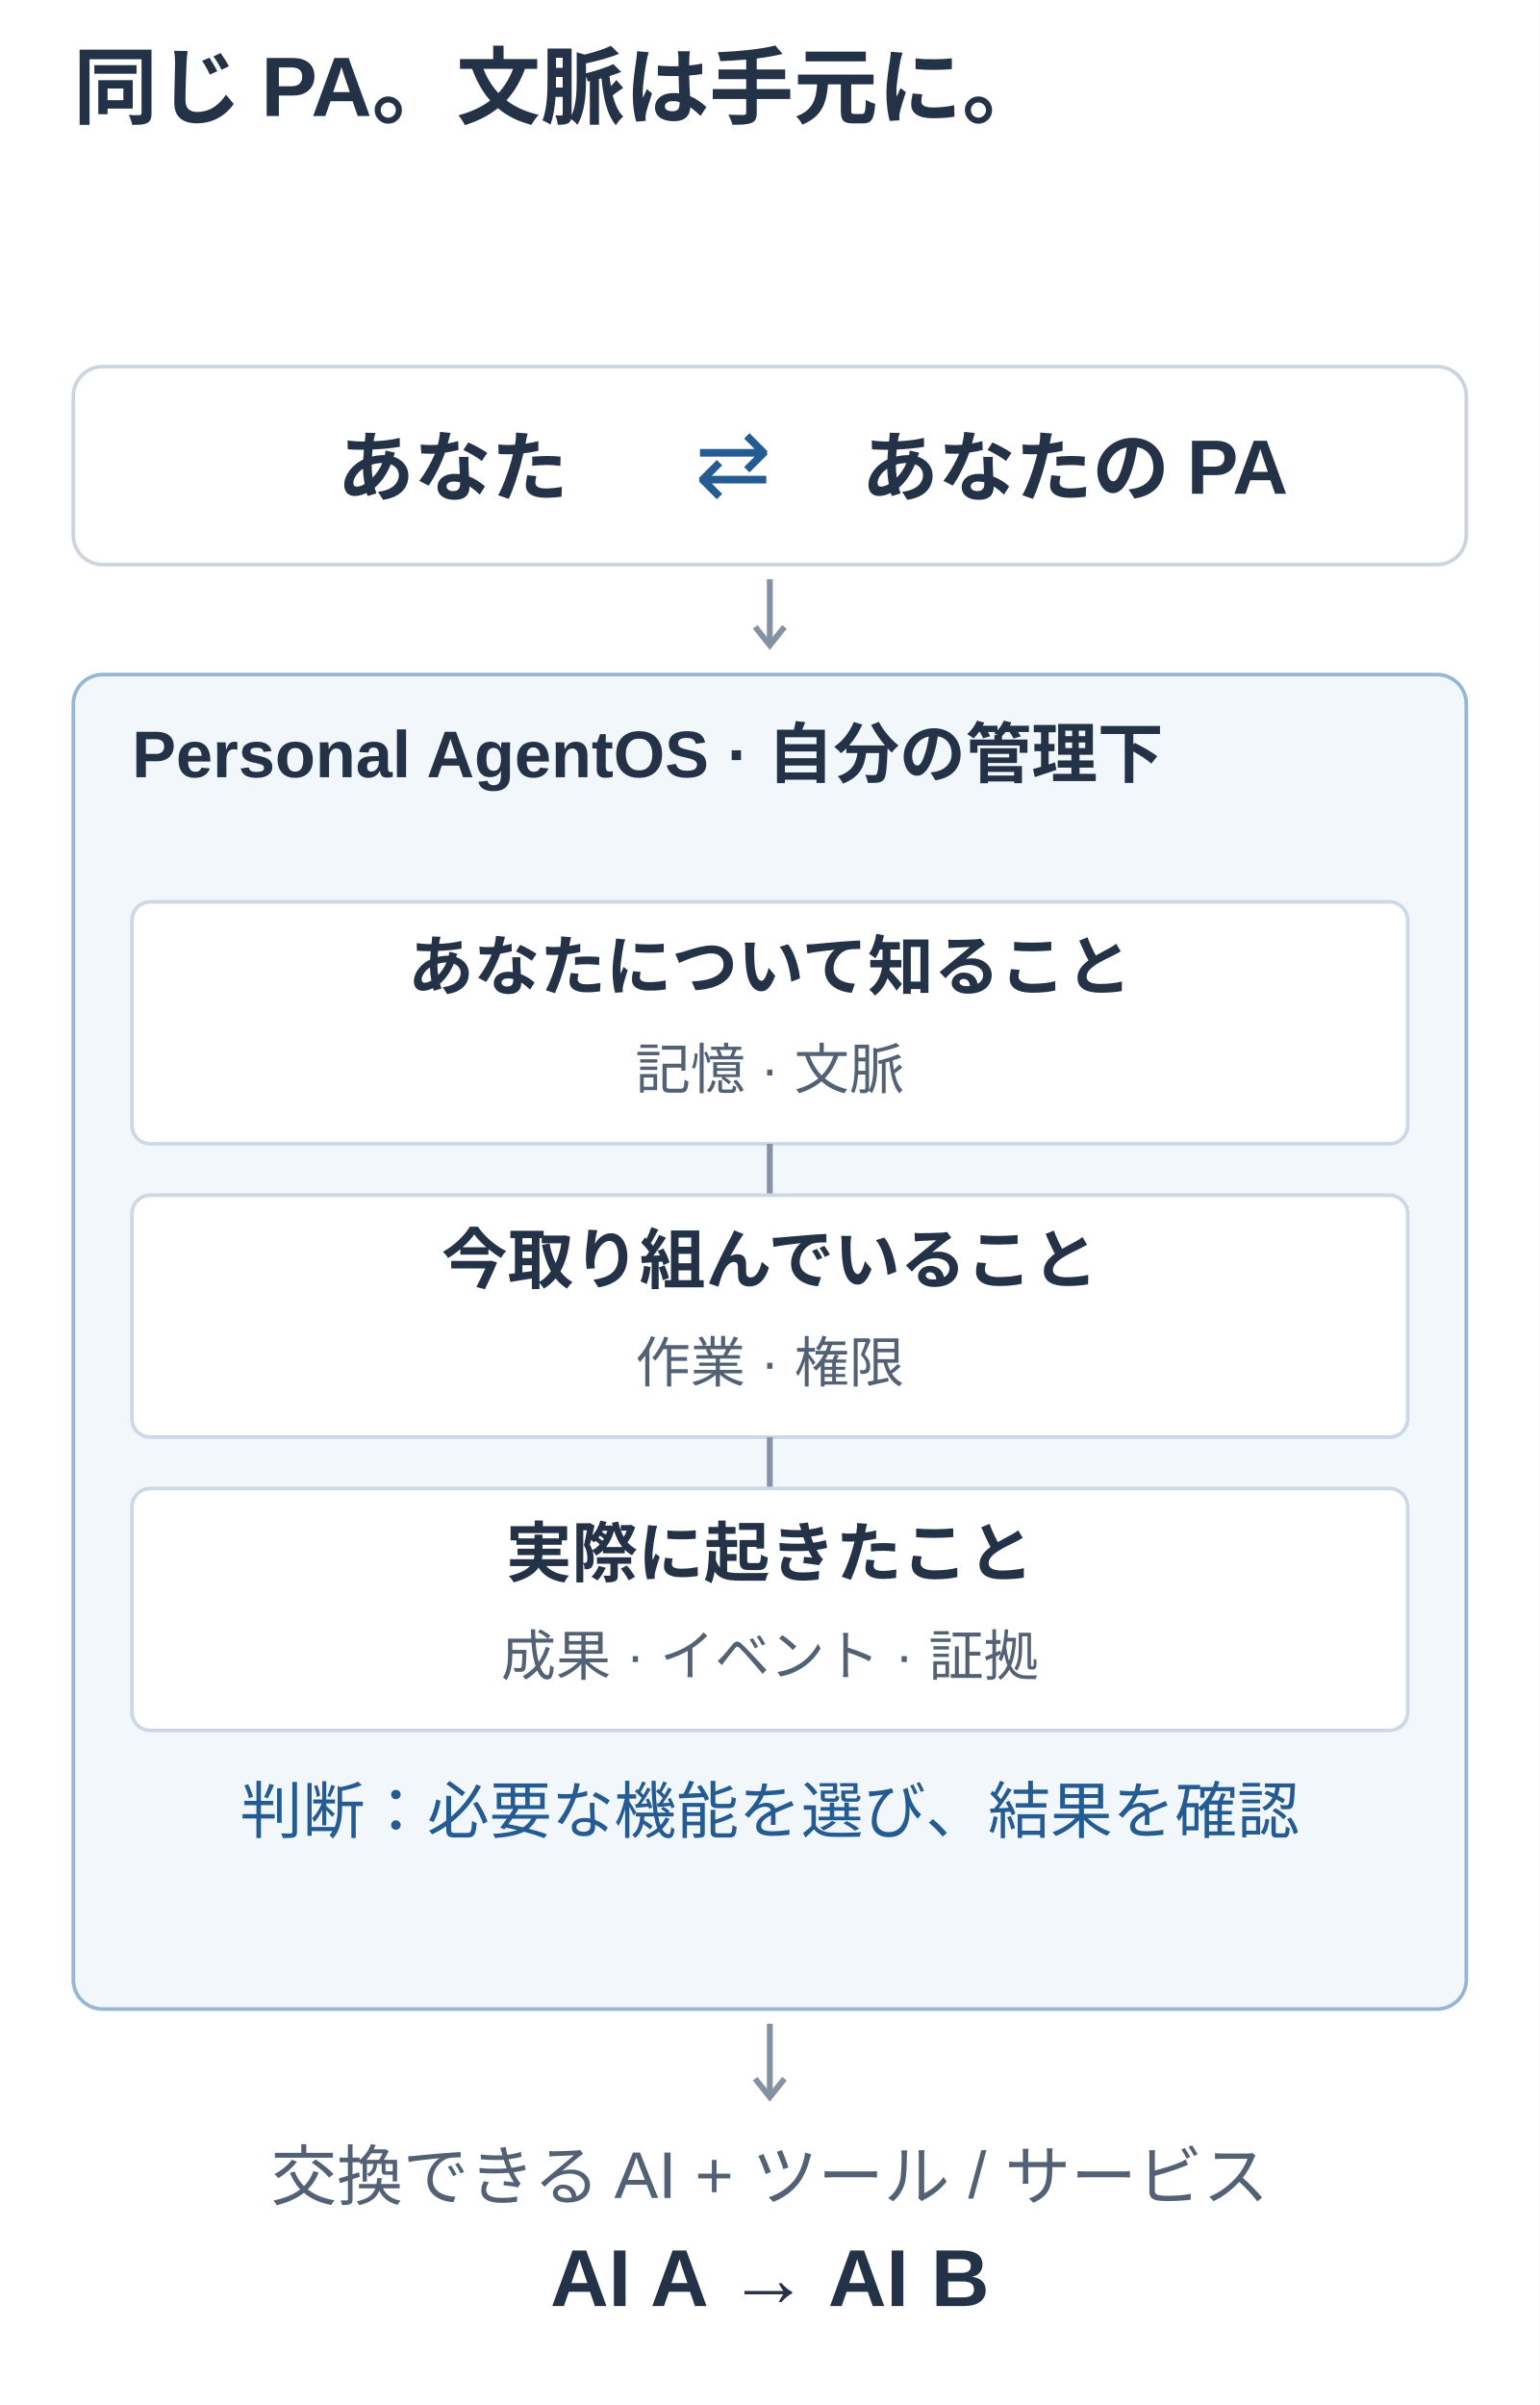
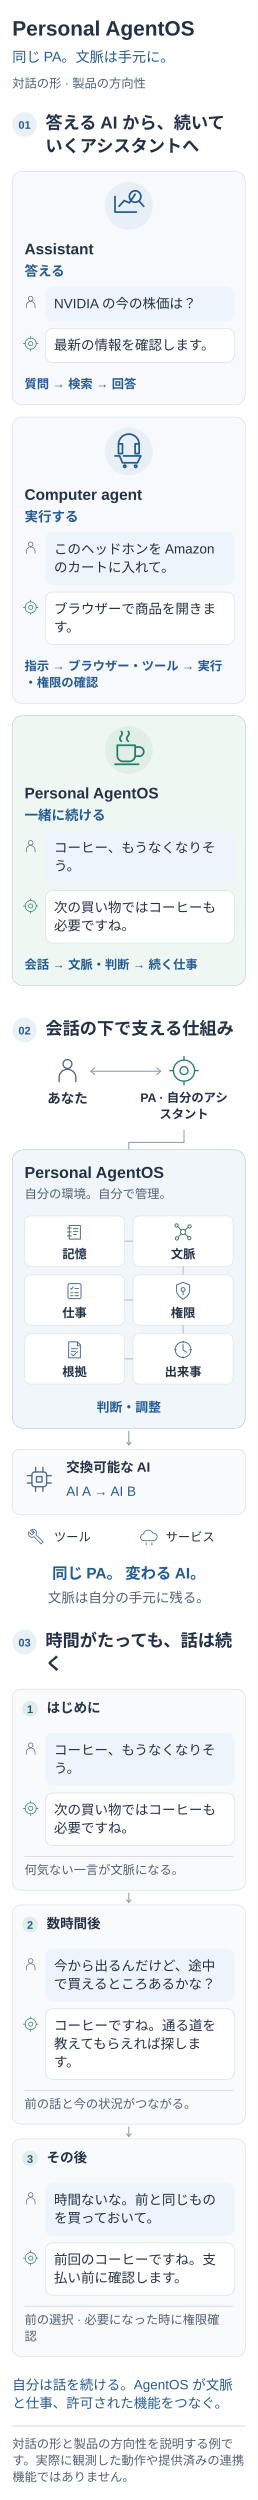
- <svg xmlns="http://www.w3.org/2000/svg" width="420" height="656" viewBox="0 0 420 656" role="img" aria-labelledby="title desc">
+ <svg xmlns="http://www.w3.org/2000/svg" width="420" height="4076" viewBox="0 0 420 4076" role="img" aria-labelledby="title desc">
  <style>text{font-family:Arial,"Noto Sans",sans-serif;fill:#243247} .bold{font-weight:700} .muted{fill:#526174} .blue{fill:#245b92}</style>
-   <rect width="420" height="656" fill="#fff" />
-   <text x="20" y="32.0" font-size="23" class="bold" text-anchor="start">同じ PA。文脈は手元に。</text>
-   <rect x="20" y="100" width="380" height="54" rx="8" fill="#fff" stroke="#ccd4de" />
-   <text x="155.0" y="135" font-size="21" class="bold" text-anchor="end">あなた</text>
-   <text x="200.0" y="135" font-size="25" class="blue" text-anchor="middle">⇄</text>
-   <text x="235.0" y="135" font-size="21" class="bold" text-anchor="start">あなたの PA</text>
-   <path d="M210.0 158 L210.0 176" fill="none" stroke="#8492a3" stroke-width="1.6" />
-   <path d="M206.0 171 L210.0 176 L214.0 171" fill="none" stroke="#8492a3" stroke-width="1.6" />
-   <rect x="20" y="184" width="380" height="364" rx="8" fill="#f2f7fc" stroke="#96b6d6" />
-   <text x="36" y="212.0" font-size="18" class="bold" text-anchor="start">Personal AgentOS · 自分の管理下</text>
-   <rect x="36" y="246" width="348" height="66" rx="5" fill="#fff" stroke="#ccd8e6" />
-   <text x="210.0" y="270" font-size="18" class="bold" text-anchor="middle">あなたについて知ること</text>
-   <text x="210.0" y="297" font-size="15" class="muted" text-anchor="middle">記憶 · 文脈</text>
-   <path d="M210.0 312V326" fill="none" stroke="#8492a3" stroke-width="1.6" />
-   <rect x="36" y="326" width="348" height="66" rx="5" fill="#fff" stroke="#ccd8e6" />
-   <text x="210.0" y="350" font-size="18" class="bold" text-anchor="middle">今取り組んでいること</text>
-   <text x="210.0" y="377" font-size="15" class="muted" text-anchor="middle">作業 · 権限</text>
-   <path d="M210.0 392V406" fill="none" stroke="#8492a3" stroke-width="1.6" />
-   <rect x="36" y="406" width="348" height="66" rx="5" fill="#fff" stroke="#ccd8e6" />
-   <text x="210.0" y="430" font-size="18" class="bold" text-anchor="middle">実際に起きたこと</text>
-   <text x="210.0" y="457" font-size="15" class="muted" text-anchor="middle">成果 · イベント · 証拠</text>
-   <text x="210.0" y="500" font-size="17" class="blue" text-anchor="middle">判断：必要な機能を選び、結果を確認</text>
-   <path d="M210.0 552 L210.0 572" fill="none" stroke="#8492a3" stroke-width="1.6" />
-   <path d="M206.0 567 L210.0 572 L214.0 567" fill="none" stroke="#8492a3" stroke-width="1.6" />
-   <text x="210.0" y="600" font-size="18" class="muted" text-anchor="middle">交換できる AI + ツール / サービス</text>
-   <text x="210.0" y="629" font-size="22" class="bold" text-anchor="middle">AI A  →  AI B</text>
+   <rect width="420" height="4076" fill="#fff" />
+   <text x="20" y="58.0" font-size="34" class="bold" text-anchor="start">Personal AgentOS</text>
+   <text x="20" y="100.9" font-size="23" class="blue" text-anchor="start">同じ PA。文脈は手元に。</text>
+   <text x="20" y="142.95" font-size="20" class="muted" text-anchor="start">対話の形 · 製品の方向性</text>
+   <circle cx="40" cy="202.95" r="20" fill="#e9f0f6" stroke="none" />
+   <text x="40" y="209.95" font-size="18" class="blue bold" text-anchor="middle">01</text>
+   <text x="74" y="209.95" font-size="28" class="bold" text-anchor="start">答える AI から、続いて</text>
+   <text x="74" y="247.75" font-size="28" class="bold" text-anchor="start">いくアシスタントへ</text>
+   <rect x="20" y="279.55" width="380" height="380.4" rx="16" fill="#f7f9fc" stroke="#d4dce5" />
+   <circle cx="210.0" cy="335.55" r="39" fill="#e9eff7" stroke="none" />
+   <g transform="translate(180.0 303.55) scale(0.9375)" fill="none" stroke="#245b92" stroke-width="3" stroke-linecap="round" stroke-linejoin="round">
+     <path d="M8 45V18m0 27h37M15 35l9-10 9 4 10-15" />
+     <circle cx="43" cy="18" r="10" />
+     <path d="m50 26 8 9" />
+   </g>
+   <text x="40" y="414.55" font-size="25" class="bold" text-anchor="start">Assistant</text>
+   <text x="40" y="449.55" font-size="22" class="blue bold" text-anchor="start">答える</text>
+   <g transform="translate(38 480.55) scale(0.375)" fill="none" stroke="#53657a" stroke-width="3" stroke-linecap="round" stroke-linejoin="round">
+     <circle cx="32" cy="17" r="10" />
+     <path d="M13 57v-9a19 19 0 0 1 38 0v9" />
+   </g>
+   <rect x="74" y="467.55" width="308" height="55.7" rx="12" fill="#edf4fb" stroke="#edf4fb" />
+   <text x="88" y="502.55" font-size="22" class="" text-anchor="start">NVIDIA の今の株価は？</text>
+   <g transform="translate(38 548.25) scale(0.375)" fill="none" stroke="#257a69" stroke-width="3" stroke-linecap="round" stroke-linejoin="round">
+     <circle cx="32" cy="32" r="24" />
+     <circle cx="32" cy="32" r="9" />
+     <path d="M32 0v8m0 48v8M0 32h8m48 0h8" />
+   </g>
+   <rect x="74" y="535.25" width="308" height="55.7" rx="12" fill="#ffffff" stroke="#d3dedf" />
+   <text x="88" y="570.25" font-size="22" class="" text-anchor="start">最新の情報を確認します。</text>
+   <text x="40" y="632.95" font-size="20" class="blue bold" text-anchor="start">質問 → 検索 → 回答</text>
+   <rect x="20" y="679.95" width="380" height="466.8" rx="16" fill="#f7f9fc" stroke="#d4dce5" />
+   <circle cx="210.0" cy="735.95" r="39" fill="#e9eff7" stroke="none" />
+   <g transform="translate(180.0 703.95) scale(0.9375)" fill="none" stroke="#245b92" stroke-width="3" stroke-linecap="round" stroke-linejoin="round">
+     <path d="M14 29v-7a18 18 0 0 1 36 0v7M14 21h7v17h-7zm29 0h7v17h-7zM8 42h8l5 12h26l6-12H23" />
+     <circle cx="25" cy="60" r="2" />
+     <circle cx="44" cy="60" r="2" />
+   </g>
+   <text x="40" y="814.95" font-size="25" class="bold" text-anchor="start">Computer agent</text>
+   <text x="40" y="849.95" font-size="22" class="blue bold" text-anchor="start">実行する</text>
+   <g transform="translate(38 880.95) scale(0.375)" fill="none" stroke="#53657a" stroke-width="3" stroke-linecap="round" stroke-linejoin="round">
+     <circle cx="32" cy="17" r="10" />
+     <path d="M13 57v-9a19 19 0 0 1 38 0v9" />
+   </g>
+   <rect x="74" y="867.95" width="308" height="85.4" rx="12" fill="#edf4fb" stroke="#edf4fb" />
+   <text x="88" y="902.95" font-size="22" class="" text-anchor="start">このヘッドホンを Amazon</text>
+   <text x="88" y="932.65" font-size="22" class="" text-anchor="start">のカートに入れて。</text>
+   <g transform="translate(38 978.35) scale(0.375)" fill="none" stroke="#257a69" stroke-width="3" stroke-linecap="round" stroke-linejoin="round">
+     <circle cx="32" cy="32" r="24" />
+     <circle cx="32" cy="32" r="9" />
+     <path d="M32 0v8m0 48v8M0 32h8m48 0h8" />
+   </g>
+   <rect x="74" y="965.35" width="308" height="85.4" rx="12" fill="#ffffff" stroke="#d3dedf" />
+   <text x="88" y="1000.35" font-size="22" class="" text-anchor="start">ブラウザーで商品を開きま</text>
+   <text x="88" y="1030.05" font-size="22" class="" text-anchor="start">す。</text>
+   <text x="40" y="1092.75" font-size="20" class="blue bold" text-anchor="start">指示 → ブラウザー・ツール → 実行</text>
+   <text x="40" y="1119.75" font-size="20" class="blue bold" text-anchor="start">・権限の確認</text>
+   <rect x="20" y="1166.75" width="380" height="439.8" rx="16" fill="#eff7f3" stroke="#b7d1c5" />
+   <circle cx="210.0" cy="1222.75" r="39" fill="#e0eee6" stroke="none" />
+   <g transform="translate(180.0 1190.75) scale(0.9375)" fill="none" stroke="#257a69" stroke-width="3" stroke-linecap="round" stroke-linejoin="round">
+     <path d="M12 26h31v18a10 10 0 0 1-10 10H22a10 10 0 0 1-10-10zM43 29h7a8 8 0 0 1 0 16h-7M8 59h41M19 19c-8-8 6-10 0-17M31 19c-8-8 6-10 0-17" />
+   </g>
+   <text x="40" y="1301.75" font-size="25" class="bold" text-anchor="start">Personal AgentOS</text>
+   <text x="40" y="1336.75" font-size="22" class="blue bold" text-anchor="start">一緒に続ける</text>
+   <g transform="translate(38 1367.75) scale(0.375)" fill="none" stroke="#53657a" stroke-width="3" stroke-linecap="round" stroke-linejoin="round">
+     <circle cx="32" cy="17" r="10" />
+     <path d="M13 57v-9a19 19 0 0 1 38 0v9" />
+   </g>
+   <rect x="74" y="1354.75" width="308" height="85.4" rx="12" fill="#edf4fb" stroke="#edf4fb" />
+   <text x="88" y="1389.75" font-size="22" class="" text-anchor="start">コーヒー、もうなくなりそ</text>
+   <text x="88" y="1419.45" font-size="22" class="" text-anchor="start">う。</text>
+   <g transform="translate(38 1465.15) scale(0.375)" fill="none" stroke="#257a69" stroke-width="3" stroke-linecap="round" stroke-linejoin="round">
+     <circle cx="32" cy="32" r="24" />
+     <circle cx="32" cy="32" r="9" />
+     <path d="M32 0v8m0 48v8M0 32h8m48 0h8" />
+   </g>
+   <rect x="74" y="1452.15" width="308" height="85.4" rx="12" fill="#ffffff" stroke="#d3dedf" />
+   <text x="88" y="1487.15" font-size="22" class="" text-anchor="start">次の買い物ではコーヒーも</text>
+   <text x="88" y="1516.85" font-size="22" class="" text-anchor="start">必要ですね。</text>
+   <text x="40" y="1579.55" font-size="20" class="blue bold" text-anchor="start">会話 → 文脈・判断 → 続く仕事</text>
+   <circle cx="40" cy="1679.55" r="20" fill="#e9f0f6" stroke="none" />
+   <text x="40" y="1686.55" font-size="18" class="blue bold" text-anchor="middle">02</text>
+   <text x="74" y="1686.55" font-size="28" class="bold" text-anchor="start">会話の下で支える仕組み</text>
+   <g transform="translate(87 1722.55) scale(0.71875)" fill="none" stroke="#53657a" stroke-width="3" stroke-linecap="round" stroke-linejoin="round">
+     <circle cx="32" cy="17" r="10" />
+     <path d="M13 57v-9a19 19 0 0 1 38 0v9" />
+   </g>
+   <g transform="translate(277 1722.55) scale(0.71875)" fill="none" stroke="#257a69" stroke-width="3" stroke-linecap="round" stroke-linejoin="round">
+     <circle cx="32" cy="32" r="24" />
+     <circle cx="32" cy="32" r="9" />
+     <path d="M32 0v8m0 48v8M0 32h8m48 0h8" />
+   </g>
+   <path d="M148 1746.55H262" fill="none" stroke="#8296a9" stroke-width="1.6" />
+   <path d="M155 1740.55L148 1746.55L155 1752.55M255 1740.55L262 1746.55L255 1752.55" fill="none" stroke="#8296a9" stroke-width="1.6" />
+   <text x="110" y="1798.55" font-size="22" class="bold" text-anchor="middle">あなた</text>
+   <text x="300" y="1796.55" font-size="20" class="bold" text-anchor="middle">PA · 自分のアシ</text>
+   <text x="300" y="1823.55" font-size="20" class="bold" text-anchor="middle">スタント</text>
+   <path d="M300 1842.55V1862.55H210.0V1874.55" fill="none" stroke="#8296a9" stroke-width="1.6" />
+   <rect x="20" y="1874.55" width="380" height="454.35" rx="18" fill="#f0f6f9" stroke="#b6cad9" />
+   <text x="40" y="1920.55" font-size="26" class="bold" text-anchor="start">Personal AgentOS</text>
+   <text x="40" y="1953.55" font-size="20" class="muted" text-anchor="start">自分の環境。自分で管理。</text>
+   <rect x="40.0" y="1982.55" width="163.0" height="82" rx="10" fill="#fff" stroke="#d8e1e7" />
+   <g transform="translate(104.5 1991.55) scale(0.53125)" fill="none" stroke="#427665" stroke-width="3" stroke-linecap="round" stroke-linejoin="round">
+     <path d="M16 12h34v42H16zM10 20h12m-12 12h12m-12 12h12M29 22h13m-13 9h13m-13 9h9" />
+   </g>
+   <text x="121.5" y="2051.55" font-size="20" class="bold" text-anchor="middle">記憶</text>
+   <path d="M203.0 2023.55H217.0" fill="none" stroke="#a7bac6" stroke-width="1.6" />
+   <rect x="217.0" y="1982.55" width="163.0" height="82" rx="10" fill="#fff" stroke="#d8e1e7" />
+   <g transform="translate(281.5 1991.55) scale(0.53125)" fill="none" stroke="#427665" stroke-width="3" stroke-linecap="round" stroke-linejoin="round">
+     <circle cx="32" cy="32" r="8" />
+     <circle cx="12" cy="12" r="5" />
+     <circle cx="52" cy="15" r="5" />
+     <circle cx="13" cy="52" r="5" />
+     <circle cx="51" cy="51" r="5" />
+     <path d="m16 16 10 10m12 0 10-8M17 48l9-10m12 0 9 9" />
+   </g>
+   <text x="298.5" y="2051.55" font-size="20" class="bold" text-anchor="middle">文脈</text>
+   <path d="M298.5 2064.55V2078.55" fill="none" stroke="#a7bac6" stroke-width="1.6" />
+   <rect x="40.0" y="2078.55" width="163.0" height="82" rx="10" fill="#fff" stroke="#d8e1e7" />
+   <g transform="translate(104.5 2087.55) scale(0.53125)" fill="none" stroke="#496d92" stroke-width="3" stroke-linecap="round" stroke-linejoin="round">
+     <rect x="12" y="10" width="40" height="46" rx="5" />
+     <path d="m20 24 3 3 5-7m5 5h11M20 38h7m6 0h11M20 47h7m6 0h11" />
+   </g>
+   <text x="121.5" y="2147.55" font-size="20" class="bold" text-anchor="middle">仕事</text>
+   <path d="M203.0 2119.55H217.0" fill="none" stroke="#a7bac6" stroke-width="1.6" />
+   <rect x="217.0" y="2078.55" width="163.0" height="82" rx="10" fill="#fff" stroke="#d8e1e7" />
+   <g transform="translate(281.5 2087.55) scale(0.53125)" fill="none" stroke="#496d92" stroke-width="3" stroke-linecap="round" stroke-linejoin="round">
+     <path d="M32 6 52 14v16c0 13-9 21-20 28-11-7-20-15-20-28V14z" />
+     <circle cx="32" cy="28" r="6" />
+     <path d="M32 34v10" />
+   </g>
+   <text x="298.5" y="2147.55" font-size="20" class="bold" text-anchor="middle">権限</text>
+   <path d="M298.5 2160.55V2174.55" fill="none" stroke="#a7bac6" stroke-width="1.6" />
+   <rect x="40.0" y="2174.55" width="163.0" height="82" rx="10" fill="#fff" stroke="#d8e1e7" />
+   <g transform="translate(104.5 2183.55) scale(0.53125)" fill="none" stroke="#496d92" stroke-width="3" stroke-linecap="round" stroke-linejoin="round">
+     <path d="M14 8h27l9 9v40H14zM41 8v12h9M22 29h19m-19 8h13m-13 8 6 6 13-13" />
+   </g>
+   <text x="121.5" y="2243.55" font-size="20" class="bold" text-anchor="middle">根拠</text>
+   <path d="M203.0 2215.55H217.0" fill="none" stroke="#a7bac6" stroke-width="1.6" />
+   <rect x="217.0" y="2174.55" width="163.0" height="82" rx="10" fill="#fff" stroke="#d8e1e7" />
+   <g transform="translate(281.5 2183.55) scale(0.53125)" fill="none" stroke="#496d92" stroke-width="3" stroke-linecap="round" stroke-linejoin="round">
+     <circle cx="32" cy="32" r="24" />
+     <path d="M32 16v17l11 7M6 32h5m42 0h5M32 6v5m0 42v5" />
+   </g>
+   <text x="298.5" y="2243.55" font-size="20" class="bold" text-anchor="middle">出来事</text>
+   <text x="210.0" y="2301.55" font-size="21" class="blue bold" text-anchor="middle">判断・調整</text>
+   <path d="M210.0 2332.9 L210.0 2355.9" fill="none" stroke="#8492a3" stroke-width="1.6" />
+   <path d="M206.0 2350.9 L210.0 2355.9 L214.0 2350.9" fill="none" stroke="#8492a3" stroke-width="1.6" />
+   <rect x="20" y="2362.9" width="380" height="106" rx="12" fill="#fafbfd" stroke="#d4dce5" />
+   <g transform="translate(40 2387.9) scale(0.75)" fill="none" stroke="#526b91" stroke-width="3" stroke-linecap="round" stroke-linejoin="round">
+     <rect x="16" y="16" width="32" height="32" rx="6" />
+     <path d="M24 6v10m16-10v10M24 48v10m16-10v10M6 24h10M6 40h10m32-16h10M48 40h10M26 26h12v12H26z" />
+   </g>
+   <text x="108" y="2399.9" font-size="22" class="bold" text-anchor="start">交換可能な AI</text>
+   <text x="108" y="2438.9" font-size="22" class="blue" text-anchor="start">AI A  →  AI B</text>
+   <g transform="translate(44 2490.9) scale(0.46875)" fill="none" stroke="#526b91" stroke-width="3" stroke-linecap="round" stroke-linejoin="round">
+     <path d="m12 8 11 11-6 6L6 14c-4 14 6 23 18 17l25 25 7-7-25-25C37 12 28 2 16 6l10 10-7 7" />
+   </g>
+   <text x="88" y="2512.9" font-size="20" class="" text-anchor="start">ツール</text>
+   <g transform="translate(228 2490.9) scale(0.46875)" fill="none" stroke="#526b91" stroke-width="3" stroke-linecap="round" stroke-linejoin="round">
+     <path d="M16 45a12 12 0 0 1-3-24 17 17 0 0 1 32-3 13 13 0 0 1 3 27H16zM22 52v8m20-8v8" />
+   </g>
+   <text x="270" y="2512.9" font-size="20" class="" text-anchor="start">サービス</text>
+   <text x="210.0" y="2573.9" font-size="25" class="blue bold" text-anchor="middle">同じ PA。 変わる AI。</text>
+   <text x="210.0" y="2612.65" font-size="22" class="muted" text-anchor="middle">文脈は自分の手元に残る。</text>
+   <circle cx="40" cy="2677.35" r="20" fill="#e9f0f6" stroke="none" />
+   <text x="40" y="2684.35" font-size="18" class="blue bold" text-anchor="middle">03</text>
+   <text x="74" y="2684.35" font-size="28" class="bold" text-anchor="start">時間がたっても、話は続</text>
+   <text x="74" y="2722.15" font-size="28" class="bold" text-anchor="start">く</text>
+   <rect x="20" y="2753.95" width="380" height="327.8" rx="14" fill="#f8fafb" stroke="#d4dce5" />
+   <circle cx="49" cy="2785.95" r="13" fill="#e1eee8" stroke="none" />
+   <text x="49" y="2792.95" font-size="18" class="blue bold" text-anchor="middle">1</text>
+   <text x="76" y="2791.95" font-size="22" class="bold" text-anchor="start">はじめに</text>
+   <g transform="translate(38 2838.95) scale(0.375)" fill="none" stroke="#53657a" stroke-width="3" stroke-linecap="round" stroke-linejoin="round">
+     <circle cx="32" cy="17" r="10" />
+     <path d="M13 57v-9a19 19 0 0 1 38 0v9" />
+   </g>
+   <rect x="74" y="2825.95" width="308" height="85.4" rx="12" fill="#edf4fb" stroke="#edf4fb" />
+   <text x="88" y="2860.95" font-size="22" class="" text-anchor="start">コーヒー、もうなくなりそ</text>
+   <text x="88" y="2890.65" font-size="22" class="" text-anchor="start">う。</text>
+   <g transform="translate(38 2936.35) scale(0.375)" fill="none" stroke="#257a69" stroke-width="3" stroke-linecap="round" stroke-linejoin="round">
+     <circle cx="32" cy="32" r="24" />
+     <circle cx="32" cy="32" r="9" />
+     <path d="M32 0v8m0 48v8M0 32h8m48 0h8" />
+   </g>
+   <rect x="74" y="2923.35" width="308" height="85.4" rx="12" fill="#ffffff" stroke="#d3dedf" />
+   <text x="88" y="2958.35" font-size="22" class="" text-anchor="start">次の買い物ではコーヒーも</text>
+   <text x="88" y="2988.05" font-size="22" class="" text-anchor="start">必要ですね。</text>
+   <path d="M40 3026.75H380" fill="none" stroke="#d4dce5" stroke-width="1.6" />
+   <text x="40" y="3055.75" font-size="20" class="muted" text-anchor="start">何気ない一言が文脈になる。</text>
+   <path d="M210.0 3085.75 L210.0 3101.75" fill="none" stroke="#8492a3" stroke-width="1.6" />
+   <path d="M206.0 3096.75 L210.0 3101.75 L214.0 3096.75" fill="none" stroke="#8492a3" stroke-width="1.6" />
+   <rect x="20" y="3105.75" width="380" height="357.5" rx="14" fill="#f8fafb" stroke="#d4dce5" />
+   <circle cx="49" cy="3137.75" r="13" fill="#e1eee8" stroke="none" />
+   <text x="49" y="3144.75" font-size="18" class="blue bold" text-anchor="middle">2</text>
+   <text x="76" y="3143.75" font-size="22" class="bold" text-anchor="start">数時間後</text>
+   <g transform="translate(38 3190.75) scale(0.375)" fill="none" stroke="#53657a" stroke-width="3" stroke-linecap="round" stroke-linejoin="round">
+     <circle cx="32" cy="17" r="10" />
+     <path d="M13 57v-9a19 19 0 0 1 38 0v9" />
+   </g>
+   <rect x="74" y="3177.75" width="308" height="85.4" rx="12" fill="#edf4fb" stroke="#edf4fb" />
+   <text x="88" y="3212.75" font-size="22" class="" text-anchor="start">今から出るんだけど、途中</text>
+   <text x="88" y="3242.45" font-size="22" class="" text-anchor="start">で買えるところあるかな？</text>
+   <g transform="translate(38 3288.15) scale(0.375)" fill="none" stroke="#257a69" stroke-width="3" stroke-linecap="round" stroke-linejoin="round">
+     <circle cx="32" cy="32" r="24" />
+     <circle cx="32" cy="32" r="9" />
+     <path d="M32 0v8m0 48v8M0 32h8m48 0h8" />
+   </g>
+   <rect x="74" y="3275.15" width="308" height="115.1" rx="12" fill="#ffffff" stroke="#d3dedf" />
+   <text x="88" y="3310.15" font-size="22" class="" text-anchor="start">コーヒーですね。通る道を</text>
+   <text x="88" y="3339.85" font-size="22" class="" text-anchor="start">教えてもらえれば探しま</text>
+   <text x="88" y="3369.55" font-size="22" class="" text-anchor="start">す。</text>
+   <path d="M40 3408.25H380" fill="none" stroke="#d4dce5" stroke-width="1.6" />
+   <text x="40" y="3437.25" font-size="20" class="muted" text-anchor="start">前の話と今の状況がつながる。</text>
+   <path d="M210.0 3467.25 L210.0 3483.25" fill="none" stroke="#8492a3" stroke-width="1.6" />
+   <path d="M206.0 3478.25 L210.0 3483.25 L214.0 3478.25" fill="none" stroke="#8492a3" stroke-width="1.6" />
+   <rect x="20" y="3487.25" width="380" height="354.8" rx="14" fill="#f8fafb" stroke="#d4dce5" />
+   <circle cx="49" cy="3519.25" r="13" fill="#e1eee8" stroke="none" />
+   <text x="49" y="3526.25" font-size="18" class="blue bold" text-anchor="middle">3</text>
+   <text x="76" y="3525.25" font-size="22" class="bold" text-anchor="start">その後</text>
+   <g transform="translate(38 3572.25) scale(0.375)" fill="none" stroke="#53657a" stroke-width="3" stroke-linecap="round" stroke-linejoin="round">
+     <circle cx="32" cy="17" r="10" />
+     <path d="M13 57v-9a19 19 0 0 1 38 0v9" />
+   </g>
+   <rect x="74" y="3559.25" width="308" height="85.4" rx="12" fill="#edf4fb" stroke="#edf4fb" />
+   <text x="88" y="3594.25" font-size="22" class="" text-anchor="start">時間ないな。前と同じもの</text>
+   <text x="88" y="3623.95" font-size="22" class="" text-anchor="start">を買っておいて。</text>
+   <g transform="translate(38 3669.65) scale(0.375)" fill="none" stroke="#257a69" stroke-width="3" stroke-linecap="round" stroke-linejoin="round">
+     <circle cx="32" cy="32" r="24" />
+     <circle cx="32" cy="32" r="9" />
+     <path d="M32 0v8m0 48v8M0 32h8m48 0h8" />
+   </g>
+   <rect x="74" y="3656.65" width="308" height="85.4" rx="12" fill="#ffffff" stroke="#d3dedf" />
+   <text x="88" y="3691.65" font-size="22" class="" text-anchor="start">前回のコーヒーですね。支</text>
+   <text x="88" y="3721.35" font-size="22" class="" text-anchor="start">払い前に確認します。</text>
+   <path d="M40 3760.05H380" fill="none" stroke="#d4dce5" stroke-width="1.6" />
+   <text x="40" y="3789.05" font-size="20" class="muted" text-anchor="start">前の選択 · 必要になった時に権限確</text>
+   <text x="40" y="3816.05" font-size="20" class="muted" text-anchor="start">認</text>
+   <text x="20" y="3896.05" font-size="22" class="blue" text-anchor="start">自分は話を続ける。AgentOS が文脈</text>
+   <text x="20" y="3925.75" font-size="22" class="blue" text-anchor="start">と仕事、許可された機能をつなぐ。</text>
+   <path d="M20 3955.45H400" fill="none" stroke="#d4dce5" stroke-width="1.6" />
+   <text x="20" y="3991.45" font-size="20" class="muted" text-anchor="start">対話の形と製品の方向性を説明する例で</text>
+   <text x="20" y="4018.45" font-size="20" class="muted" text-anchor="start">す。実際に観測した動作や提供済みの連携</text>
+   <text x="20" y="4045.45" font-size="20" class="muted" text-anchor="start">機能ではありません。</text>
</svg>
